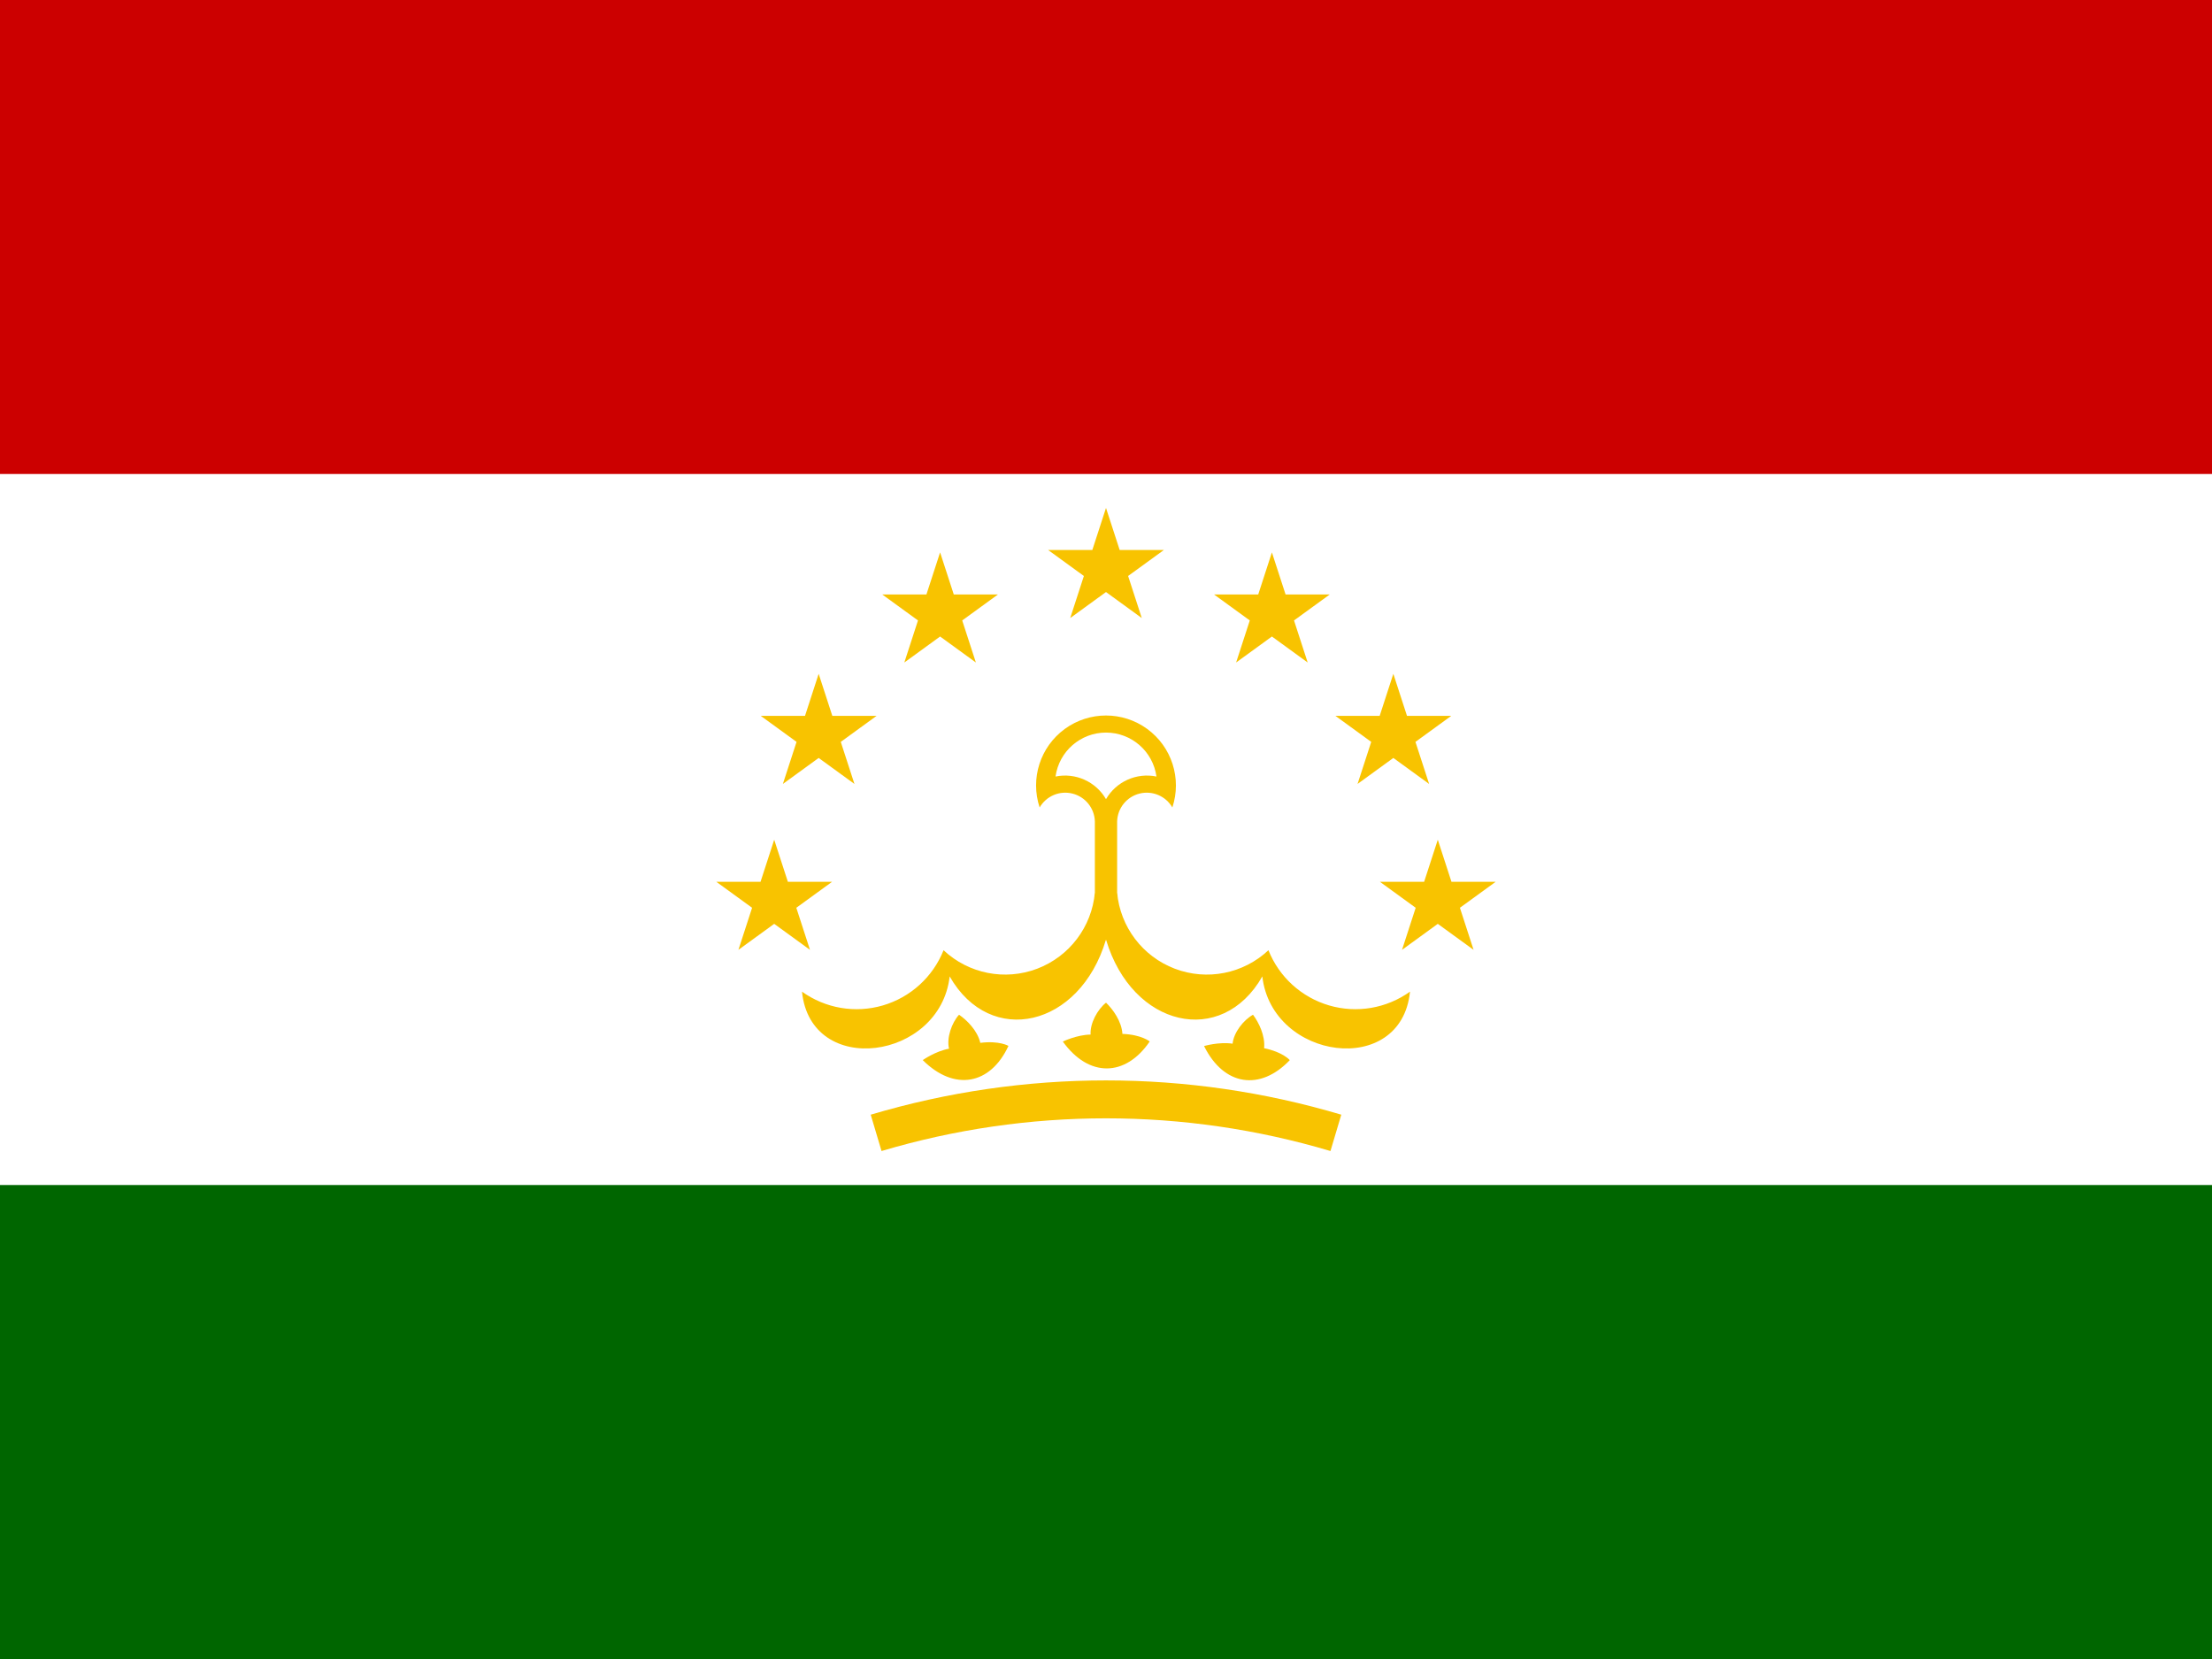
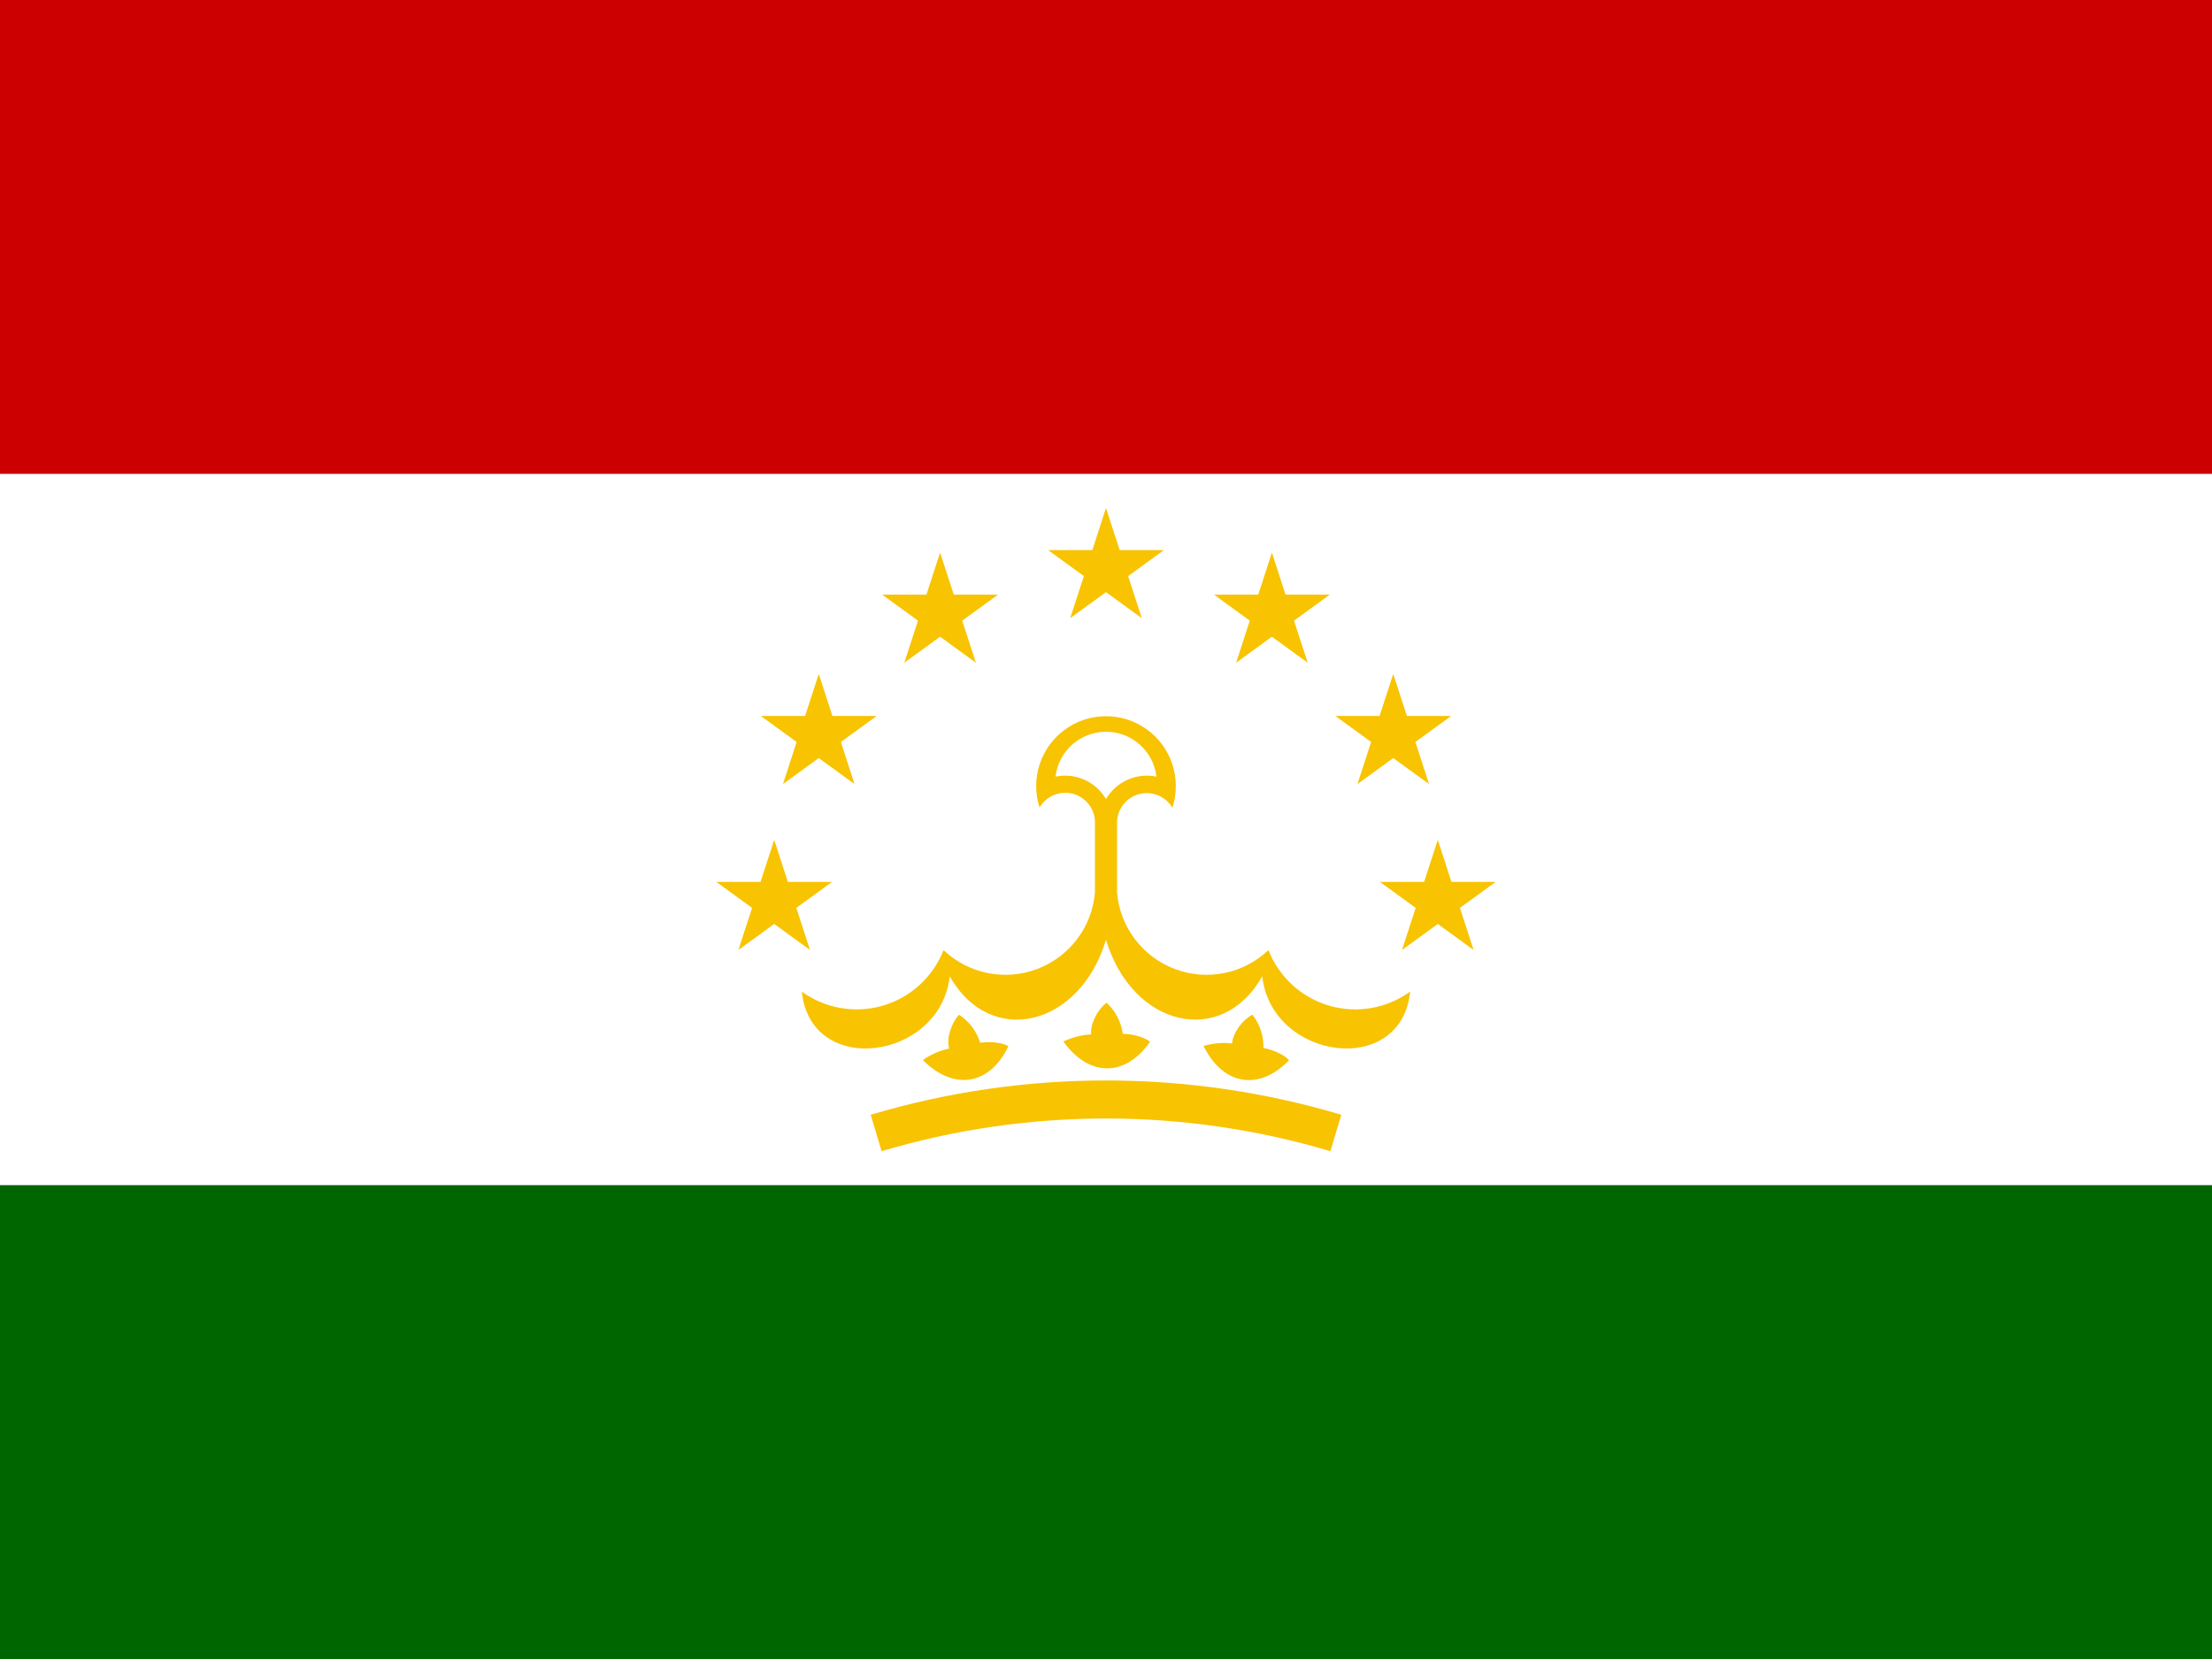
<svg xmlns="http://www.w3.org/2000/svg" xmlns:xlink="http://www.w3.org/1999/xlink" id="flag-icon-css-tj" width="640" height="480">
  <path fill="#060" d="M0 0h640v480H0z" />
-   <path fill="#fff" d="M0 0h640v342.86H0z" />
-   <path fill="#c00" d="M0 0h640v137.14H0z" />
-   <path fill="#f8c300" d="M300.8 233.62a8.57 8.57 0 0 1 15.98 4.05v34.28h6.44v-34.28a8.57 8.57 0 0 1 15.98-4.05 20.23 20.23 0 1 0-38.4 0" />
-   <path fill="#fff" d="M305.4 224.67a13.71 13.71 0 0 1 14.6 6.55 13.71 13.71 0 0 1 14.6-6.55 14.74 14.74 0 0 0-29.2 0" />
-   <path id="a" fill="#f8c300" d="M316.78 258.26A26.06 26.06 0 0 1 273 274.93a27.09 27.09 0 0 1-40.96 11.98c2.5 24.98 39.94 19.88 42.73-4.4 11.76 20.64 37.63 14.73 45.2-10.57z" />
+   <path fill="#fff" d="M0 0h640v342.9H0z" />
+   <path fill="#c00" d="M0 0h640v137.1H0z" />
+   <path fill="#f8c300" d="M300.8 233.6a8.6 8.6 0 0 1 16 4V272h6.4v-34.3a8.6 8.6 0 0 1 16-4 20.2 20.2 0 1 0-38.4 0" />
+   <path fill="#fff" d="M305.4 224.7a13.7 13.7 0 0 1 14.6 6.5 13.7 13.7 0 0 1 14.6-6.5 14.7 14.7 0 0 0-29.2 0" />
+   <path id="a" fill="#f8c300" d="M316.8 258.3a26 26 0 0 1-43.8 16.6 27 27 0 0 1-41 12c2.5 25 40 19.9 42.8-4.4 11.7 20.7 37.6 14.7 45.2-10.6z" />
  <use width="100%" height="100%" fill="#f8c300" transform="matrix(-1 0 0 1 640 0)" xlink:href="#a" />
-   <path id="b" fill="#f8c300" d="M291.78 302.61c-5.23 11.28-15.67 13.22-24.8 4.11 0 0 3.67-2.59 7.6-3.3-.74-3.14.77-7.48 2.9-9.83 2.24 1.53 5.35 4.59 6.15 8.14 5.5-.7 8.15.88 8.15.88z" />
-   <use width="100%" height="100%" fill="#f8c300" transform="rotate(9.37 320 551.31)" xlink:href="#b" />
-   <use width="100%" height="100%" fill="#f8c300" transform="rotate(18.74 320 551.31)" xlink:href="#b" />
-   <path fill="none" stroke="#f8c300" stroke-width="10.97" d="M253.49 327.77a233.14 233.14 0 0 1 133.02 0" />
-   <g fill="#f8c300" transform="translate(320 164.57) scale(.68571)">
+   <path id="b" fill="#f8c300" d="M291.8 302.6c-5.3 11.3-15.7 13.2-24.8 4.1 0 0 3.6-2.6 7.6-3.3-.8-3.1.7-7.5 2.9-9.8a15 15 0 0 1 6.1 8.1c5.5-.7 8.2 1 8.2 1z" />
+   <use width="100%" height="100%" fill="#f8c300" transform="rotate(9.4 320 551.3)" xlink:href="#b" />
+   <use width="100%" height="100%" fill="#f8c300" transform="rotate(18.7 320 551.3)" xlink:href="#b" />
+   <path fill="none" stroke="#f8c300" stroke-width="11" d="M253.5 327.8a233.1 233.1 0 0 1 133 0" />
+   <g fill="#f8c300" transform="translate(320 164.6) scale(.68571)">
    <path id="c" d="M301930 415571l-790463-574305h977066l-790463 574305L0-513674z" transform="scale(.00005)" />
  </g>
-   <g id="d" fill="#f8c300" transform="translate(320 260.57) scale(.68571)">
-     <use width="100%" height="100%" transform="translate(-70 -121.24)" xlink:href="#c" />
-     <use width="100%" height="100%" transform="translate(-121.24 -70)" xlink:href="#c" />
+   <g id="d" fill="#f8c300" transform="translate(320 260.6) scale(.68571)">
+     <use width="100%" height="100%" transform="translate(-70 -121.2)" xlink:href="#c" />
+     <use width="100%" height="100%" transform="translate(-121.2 -70)" xlink:href="#c" />
    <use width="100%" height="100%" transform="translate(-140)" xlink:href="#c" />
  </g>
  <use width="100%" height="100%" fill="#f8c300" transform="matrix(-1 0 0 1 640 0)" xlink:href="#d" />
</svg>
